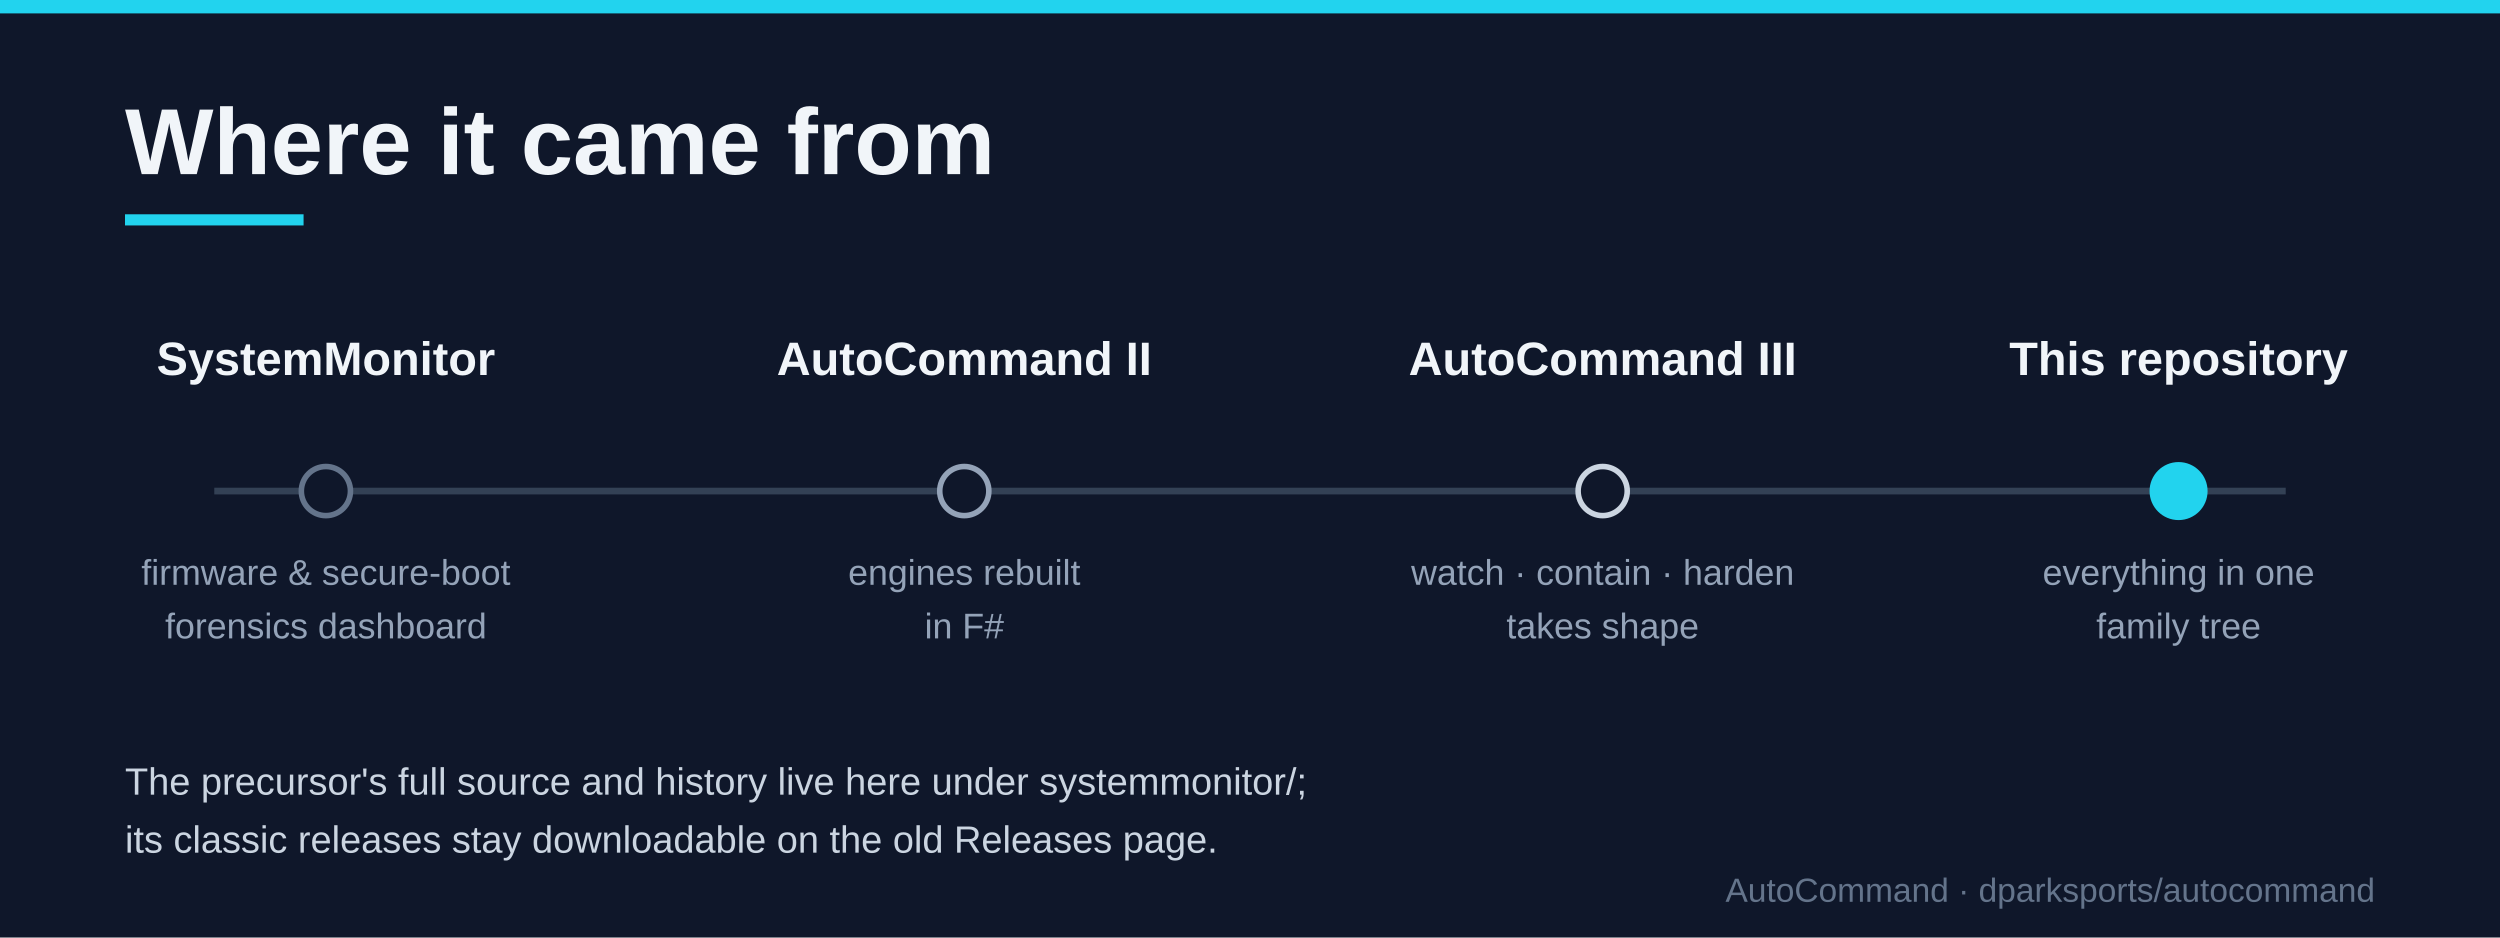
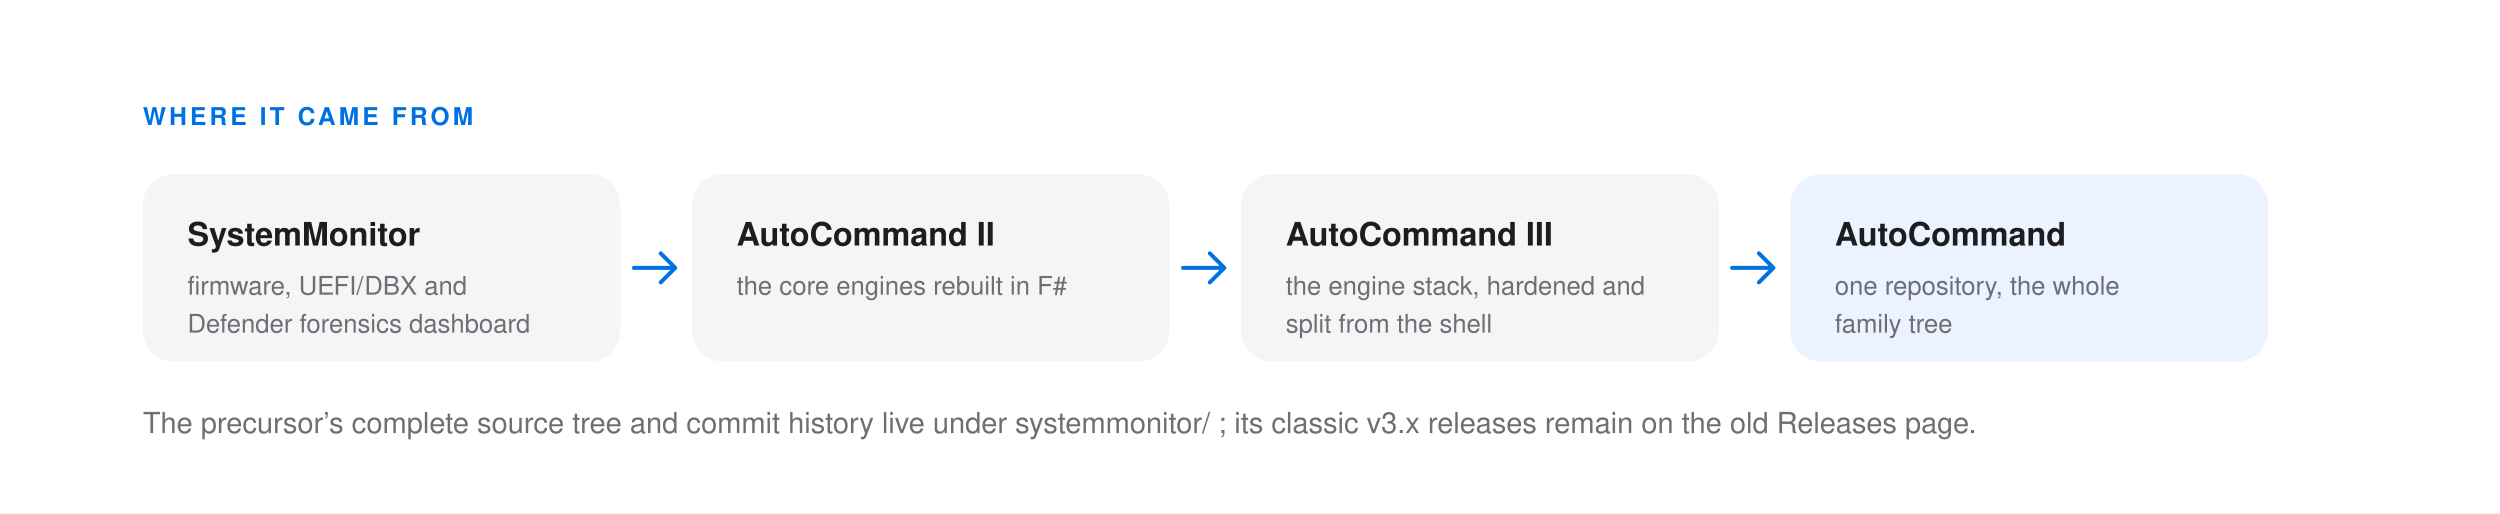
- <svg xmlns="http://www.w3.org/2000/svg" width="1120" height="420" viewBox="0 0 1120 420" role="img" aria-label="Where it came from: SystemMonitor, AutoCommand II and III, this repository">
-   <rect width="1120" height="420" fill="#0f172a" />
-   <rect width="1120" height="6" fill="#22d3ee" />
-   <g font-family="Segoe UI, Arial, sans-serif">
-     <text x="56" y="78" font-size="42" font-weight="700" fill="#f1f5f9">Where it came from</text>
-     <rect x="56" y="96" width="80" height="5" fill="#22d3ee" />
-     <line x1="96" y1="220" x2="1024" y2="220" stroke="#334155" stroke-width="3" />
-     <circle cx="146" cy="220" r="11" fill="#0f172a" stroke="#64748b" stroke-width="2.5" />
-     <text x="146" y="168" font-size="21" font-weight="700" fill="#f1f5f9" text-anchor="middle">SystemMonitor</text>
-     <text x="146" y="262" font-size="16" fill="#94a3b8" text-anchor="middle">firmware &amp; secure-boot</text>
-     <text x="146" y="286" font-size="16" fill="#94a3b8" text-anchor="middle">forensics dashboard</text>
-     <circle cx="432" cy="220" r="11" fill="#0f172a" stroke="#94a3b8" stroke-width="2.5" />
-     <text x="432" y="168" font-size="21" font-weight="700" fill="#f1f5f9" text-anchor="middle">AutoCommand II</text>
-     <text x="432" y="262" font-size="16" fill="#94a3b8" text-anchor="middle">engines rebuilt</text>
-     <text x="432" y="286" font-size="16" fill="#94a3b8" text-anchor="middle">in F#</text>
-     <circle cx="718" cy="220" r="11" fill="#0f172a" stroke="#cbd5e1" stroke-width="2.5" />
-     <text x="718" y="168" font-size="21" font-weight="700" fill="#f1f5f9" text-anchor="middle">AutoCommand III</text>
-     <text x="718" y="262" font-size="16" fill="#94a3b8" text-anchor="middle">watch · contain · harden</text>
-     <text x="718" y="286" font-size="16" fill="#94a3b8" text-anchor="middle">takes shape</text>
-     <circle cx="976" cy="220" r="13" fill="#22d3ee" />
-     <text x="976" y="168" font-size="21" font-weight="700" fill="#f1f5f9" text-anchor="middle">This repository</text>
-     <text x="976" y="262" font-size="16" fill="#94a3b8" text-anchor="middle">everything in one</text>
-     <text x="976" y="286" font-size="16" fill="#94a3b8" text-anchor="middle">family tree</text>
-     <text x="56" y="356" font-size="17" fill="#cbd5e1">The precursor's full source and history live here under systemmonitor/;</text>
-     <text x="56" y="382" font-size="17" fill="#cbd5e1">its classic releases stay downloadable on the old Releases page.</text>
-     <text x="1064" y="404" font-size="15" fill="#64748b" text-anchor="end">AutoCommand · dparksports/autocommand</text>
+ <svg xmlns="http://www.w3.org/2000/svg" width="1120" height="230" viewBox="0 0 1120 230" role="img" aria-label="SystemMonitor, the precursor, to AutoCommand II and III, to AutoCommand today">
+   <rect width="1120" height="230" fill="#FFFFFF" />
+   <g font-family="-apple-system, BlinkMacSystemFont, 'SF Pro Display', 'SF Pro Text', 'Segoe UI Variable Text', 'Segoe UI', Helvetica, Arial, sans-serif">
+     <text x="64" y="56" font-size="11" font-weight="600" fill="#0071E3" text-anchor="start" letter-spacing="1.4">WHERE IT CAME FROM</text>
+     <rect x="64" y="78" width="214" height="84" rx="14" fill="#F5F5F7" stroke="none" stroke-width="1" />
+     <text x="84" y="110" font-size="14.5" font-weight="600" fill="#1D1D1F" text-anchor="start">SystemMonitor</text>
+     <text x="84" y="132" font-size="11.5" font-weight="400" fill="#6E6E73" text-anchor="start">firmware, UEFI/DBX and</text>
+     <text x="84" y="149" font-size="11.5" font-weight="400" fill="#6E6E73" text-anchor="start">Defender forensics dashboard</text>
+     <g fill="none" stroke="#0071E3" stroke-width="1.8" stroke-linecap="round" stroke-linejoin="round">
+       <path d="M 284 120 h 18 M 296 113.5 l 6.5 6.5 l -6.5 6.5" />
+     </g>
+     <rect x="310" y="78" width="214" height="84" rx="14" fill="#F5F5F7" stroke="none" stroke-width="1" />
+     <text x="330" y="110" font-size="14.5" font-weight="600" fill="#1D1D1F" text-anchor="start">AutoCommand II</text>
+     <text x="330" y="132" font-size="11.5" font-weight="400" fill="#6E6E73" text-anchor="start">the core engines rebuilt in F#</text>
+     <g fill="none" stroke="#0071E3" stroke-width="1.8" stroke-linecap="round" stroke-linejoin="round">
+       <path d="M 530 120 h 18 M 542 113.5 l 6.5 6.5 l -6.5 6.5" />
+     </g>
+     <rect x="556" y="78" width="214" height="84" rx="14" fill="#F5F5F7" stroke="none" stroke-width="1" />
+     <text x="576" y="110" font-size="14.5" font-weight="600" fill="#1D1D1F" text-anchor="start">AutoCommand III</text>
+     <text x="576" y="132" font-size="11.5" font-weight="400" fill="#6E6E73" text-anchor="start">the engine stack, hardened and</text>
+     <text x="576" y="149" font-size="11.5" font-weight="400" fill="#6E6E73" text-anchor="start">split from the shell</text>
+     <g fill="none" stroke="#0071E3" stroke-width="1.8" stroke-linecap="round" stroke-linejoin="round">
+       <path d="M 776 120 h 18 M 788 113.5 l 6.5 6.5 l -6.5 6.5" />
+     </g>
+     <rect x="802" y="78" width="214" height="84" rx="14" fill="#EAF3FF" stroke="none" stroke-width="1" />
+     <text x="822" y="110" font-size="14.5" font-weight="600" fill="#1D1D1F" text-anchor="start">AutoCommand</text>
+     <text x="822" y="132" font-size="11.5" font-weight="400" fill="#6E6E73" text-anchor="start">one repository, the whole</text>
+     <text x="822" y="149" font-size="11.5" font-weight="400" fill="#6E6E73" text-anchor="start">family tree</text>
+     <text x="64" y="194" font-size="13" font-weight="400" fill="#6E6E73" text-anchor="start">The precursor’s complete source tree and commit history live under systemmonitor/ ; its classic v3.x releases remain on the old Releases page.</text>
  </g>
</svg>
